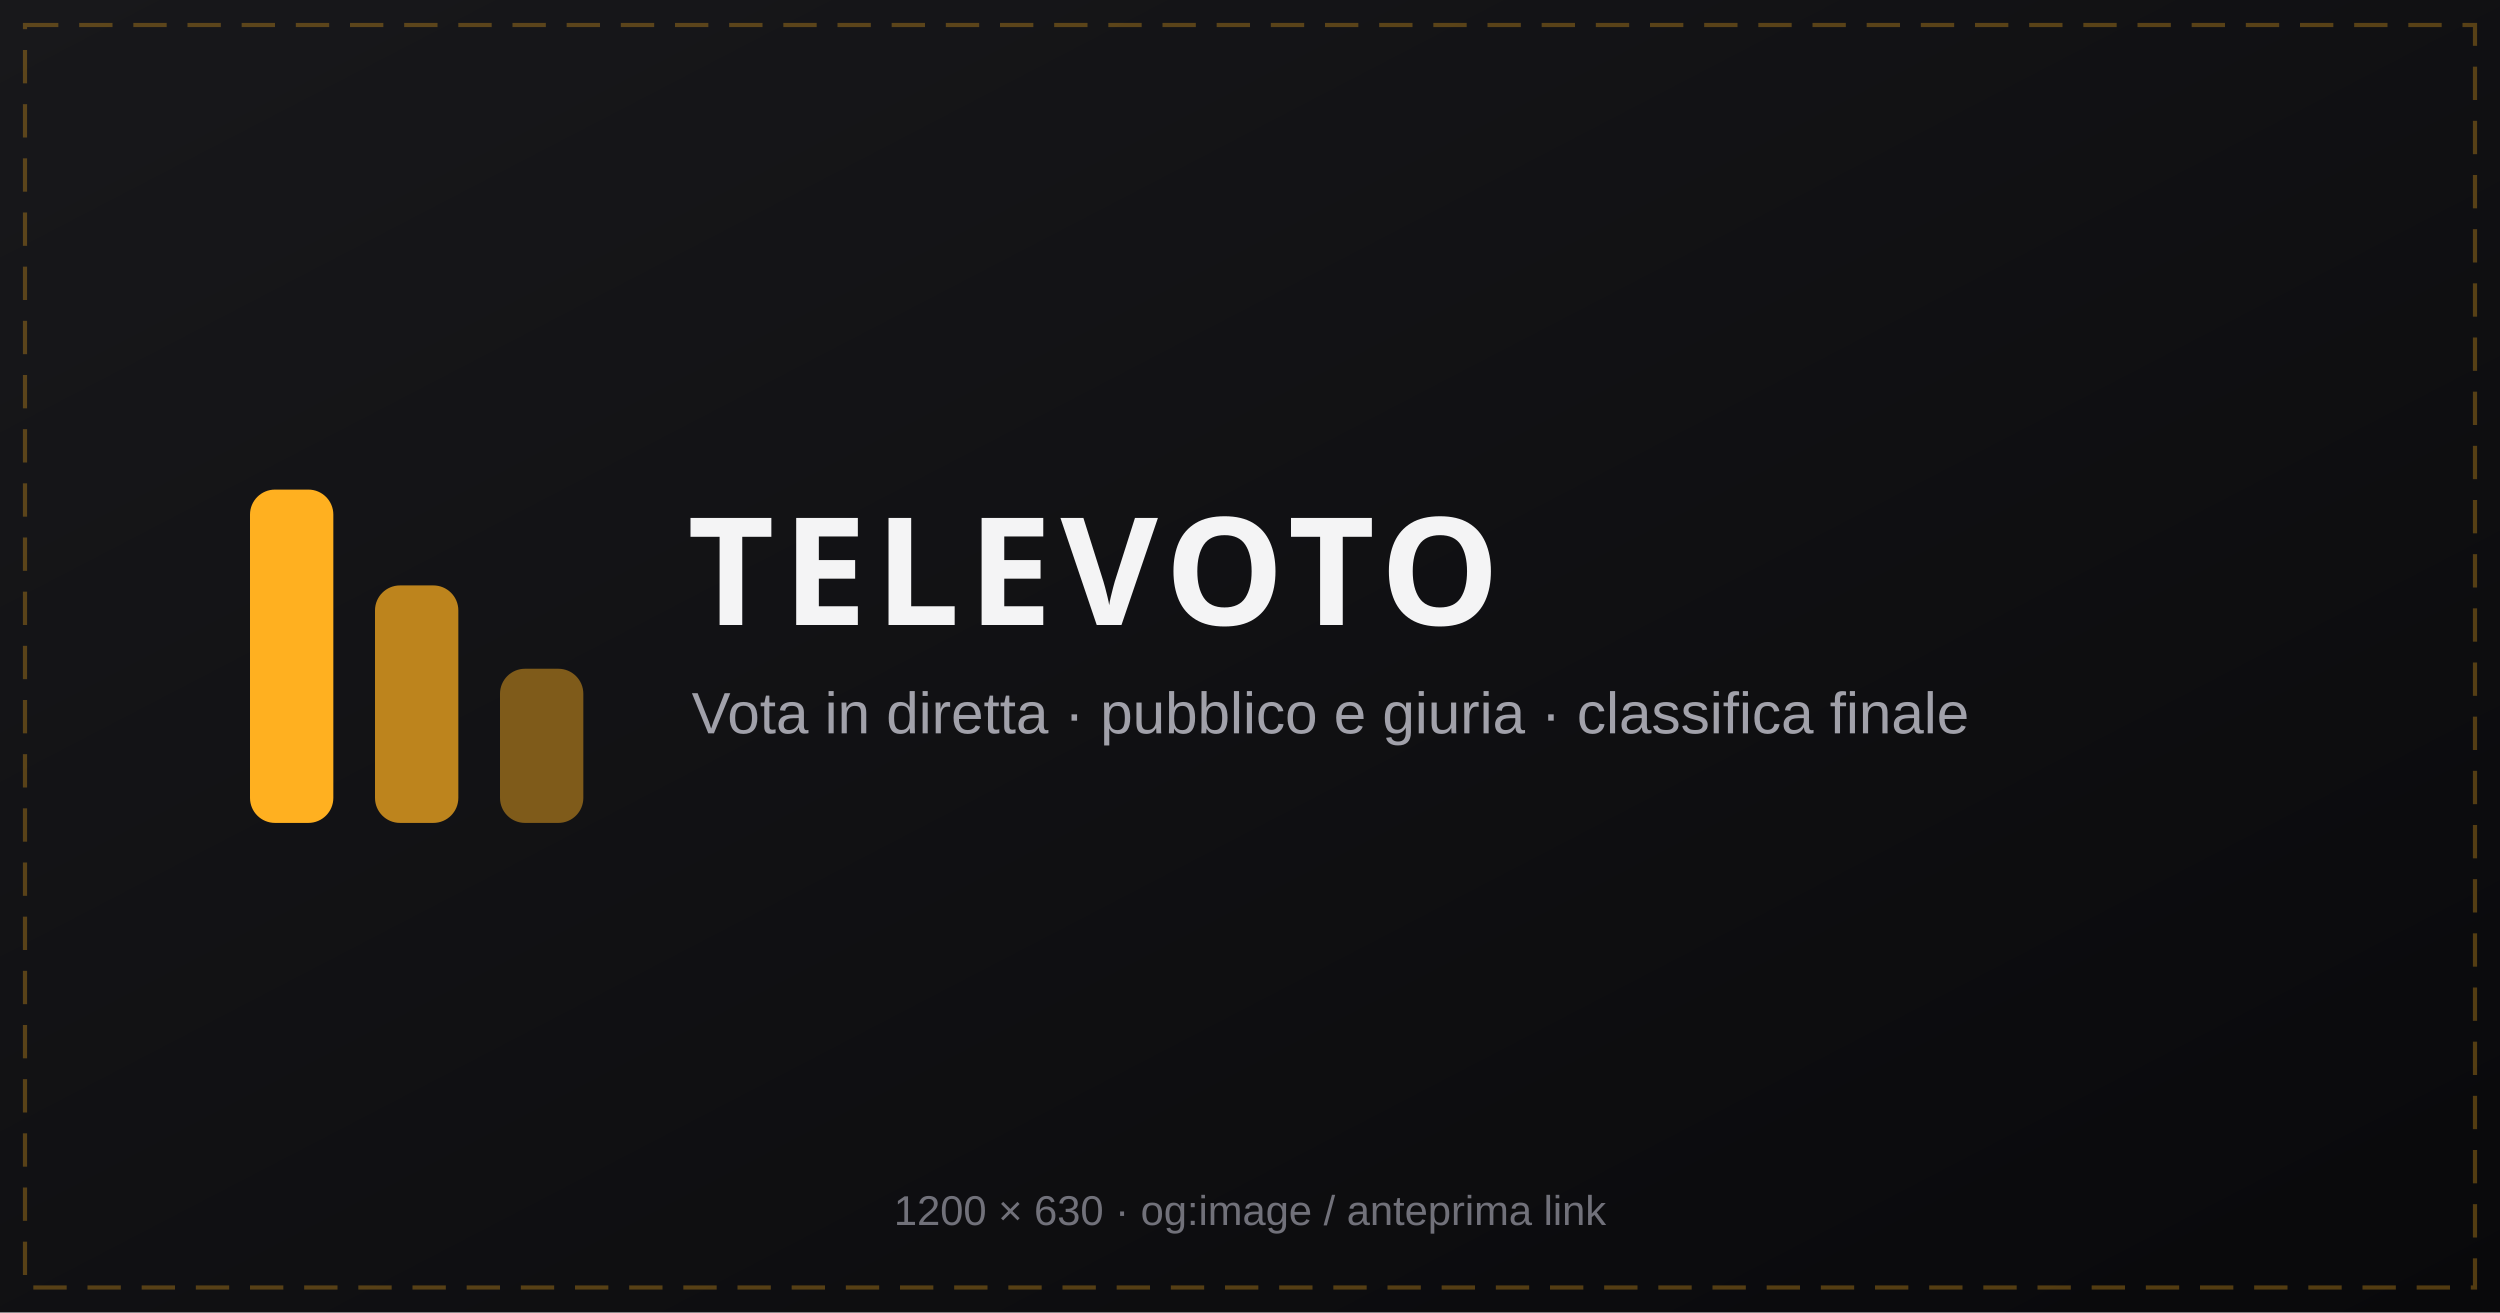
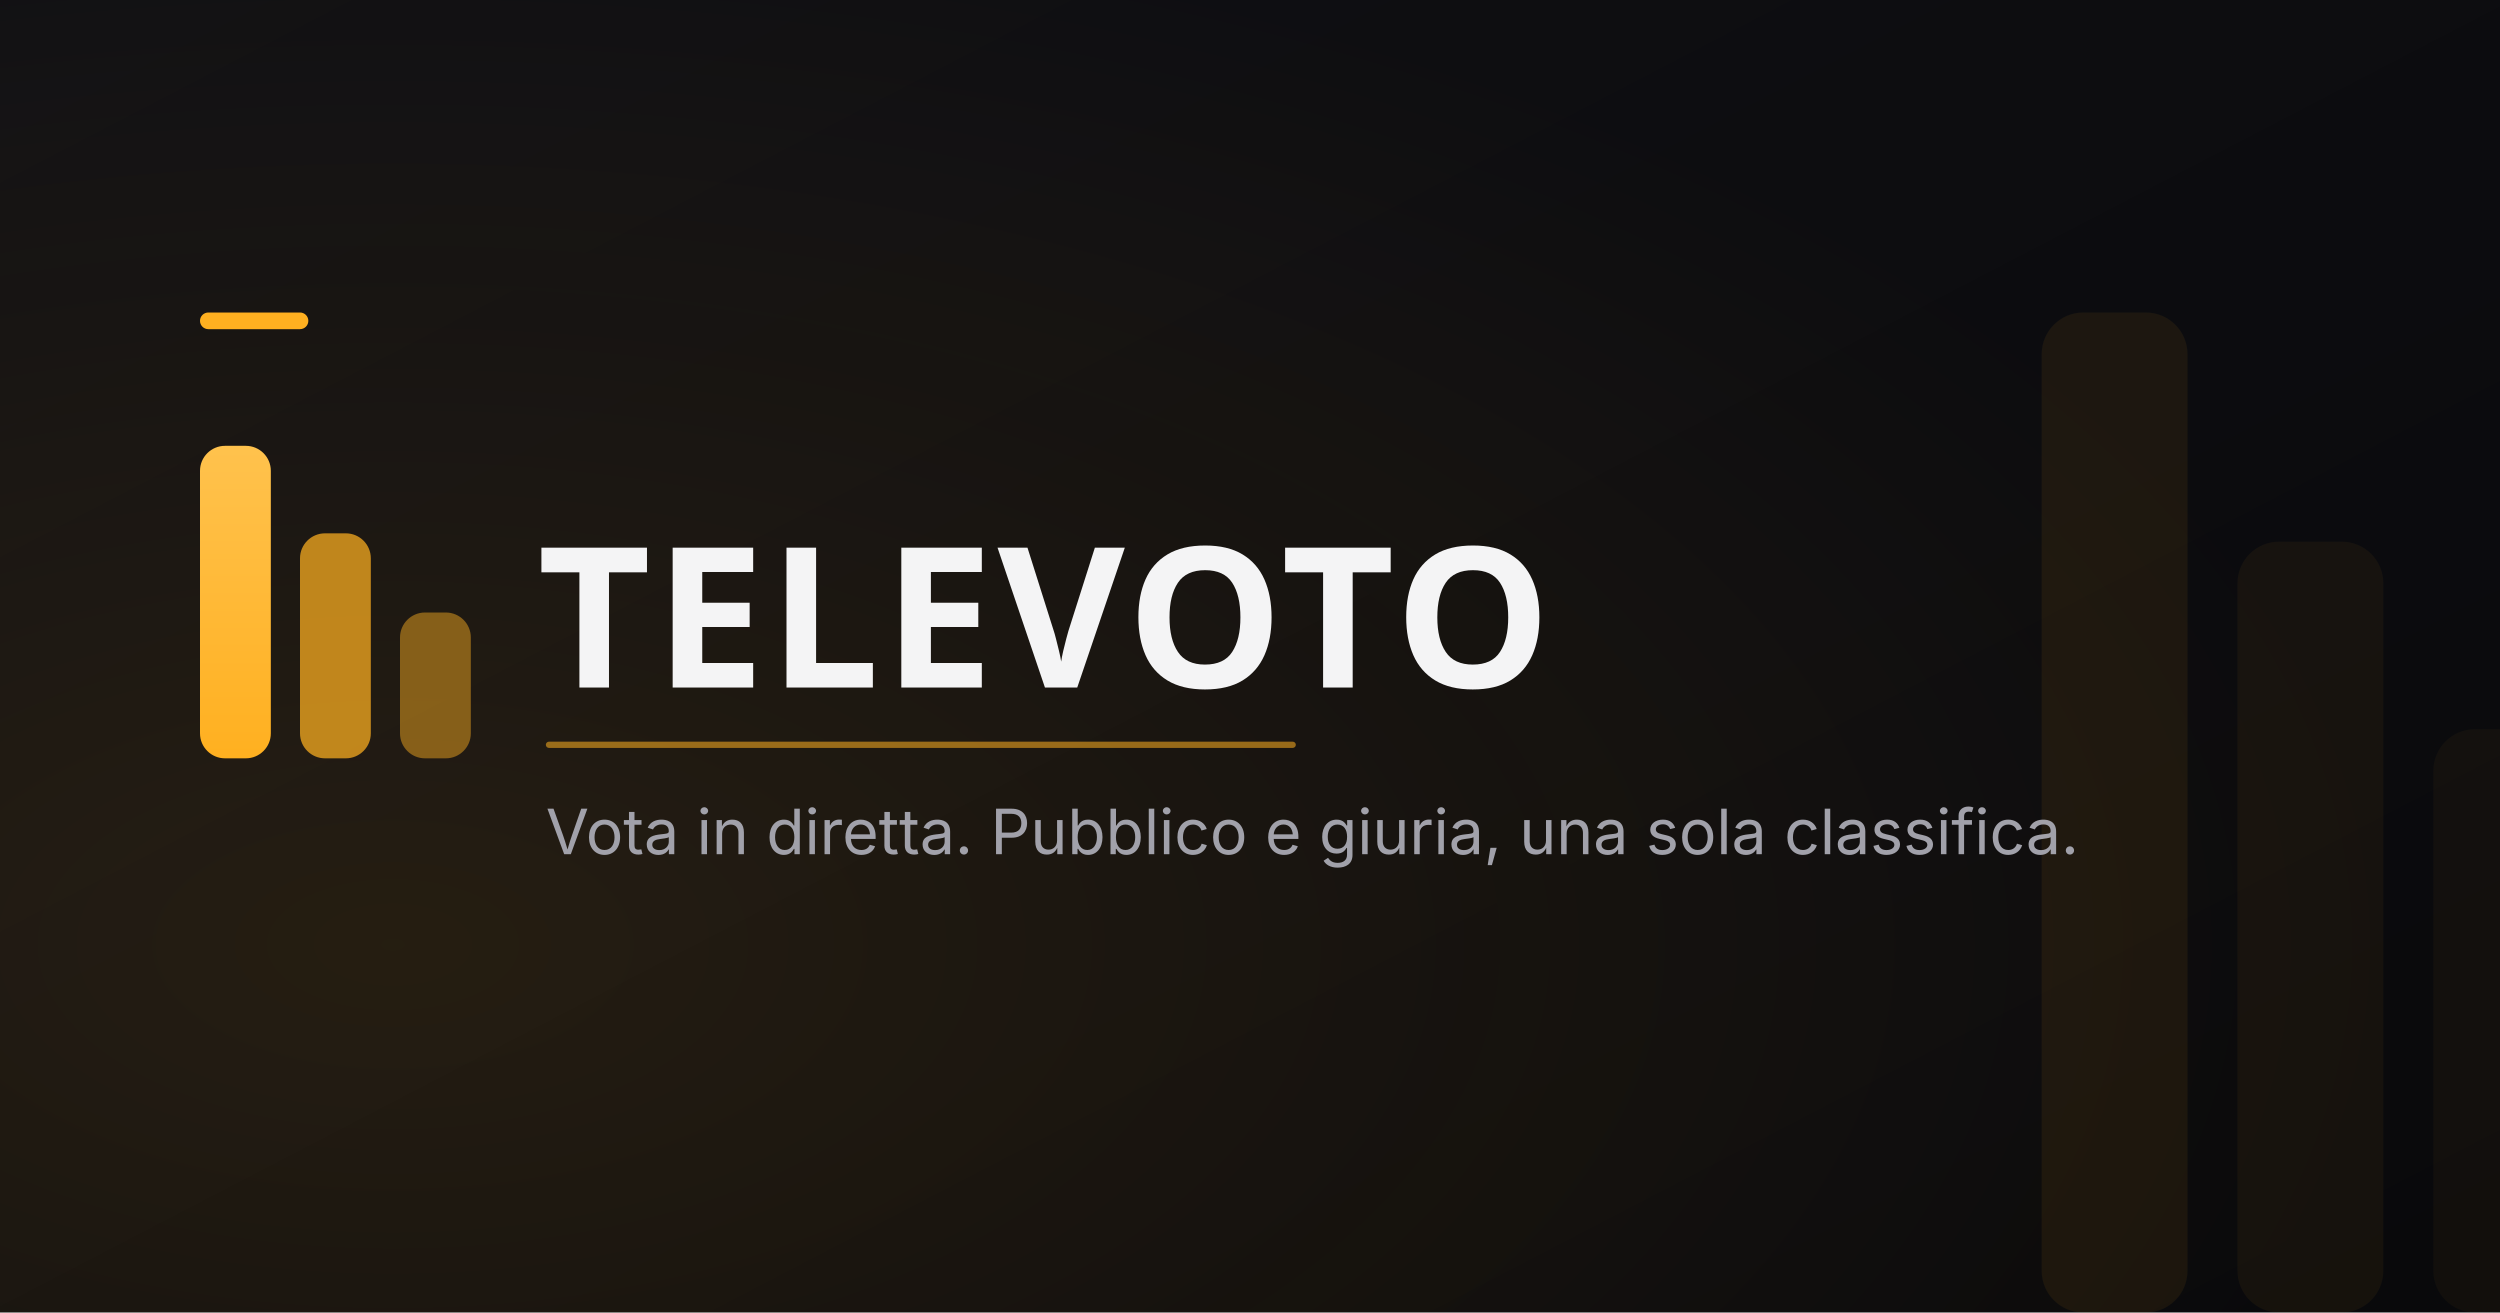
- <svg xmlns="http://www.w3.org/2000/svg" width="1200" height="630" viewBox="0 0 1200 630" role="img" aria-label="Immagine anteprima social — segnaposto">
+ <svg xmlns="http://www.w3.org/2000/svg" width="1200" height="630" viewBox="0 0 1200 630" role="img" aria-label="Televoto — vota in diretta">
  <defs>
-     <linearGradient id="bg" x1="0" y1="0" x2="1" y2="1">
-       <stop offset="0" stop-color="#18181b" />
+     <linearGradient id="ogbg" x1="0" y1="0" x2="1" y2="1">
+       <stop offset="0" stop-color="#101014" />
      <stop offset="1" stop-color="#09090b" />
    </linearGradient>
+     <radialGradient id="ogpool" cx="0.16" cy="0.72" r="0.8">
+       <stop offset="0" stop-color="#ffb020" stop-opacity="0.10" />
+       <stop offset="1" stop-color="#ffb020" stop-opacity="0" />
+     </radialGradient>
+     <linearGradient id="ogbar" x1="0" y1="0" x2="0" y2="1">
+       <stop offset="0" stop-color="#ffc24d" />
+       <stop offset="1" stop-color="#ffb020" />
+     </linearGradient>
  </defs>
-   <rect width="1200" height="630" fill="url(#bg)" />
-   <rect x="12" y="12" width="1176" height="606" fill="none" stroke="#ffb020" stroke-opacity="0.3" stroke-width="2" stroke-dasharray="16 10" />
-   <g transform="translate(120,235)" fill="#ffb020">
-     <rect x="0" y="0" width="40" height="160" rx="12" />
-     <rect x="60" y="46" width="40" height="114" rx="12" opacity="0.72" />
-     <rect x="120" y="86" width="40" height="74" rx="12" opacity="0.46" />
+   <rect width="1200" height="630" fill="url(#ogbg)" />
+   <rect width="1200" height="630" fill="url(#ogpool)" />
+   <g opacity="0.5">
+     <rect x="980" y="150" width="70" height="480" rx="20" fill="#ffb020" opacity="0.14" />
+     <rect x="1074" y="260" width="70" height="370" rx="20" fill="#ffb020" opacity="0.10" />
+     <rect x="1168" y="350" width="70" height="280" rx="20" fill="#ffb020" opacity="0.07" />
  </g>
-   <text x="330" y="300" font-family="'Space Grotesk','Segoe UI',sans-serif" font-size="72" font-weight="700" fill="#f4f4f5" letter-spacing="4">TELEVOTO</text>
-   <text x="332" y="352" font-family="'Segoe UI',Arial,sans-serif" font-size="28" fill="#a1a1aa">Vota in diretta · pubblico e giuria · classifica finale</text>
-   <text x="600" y="588" text-anchor="middle" font-family="'Segoe UI',Arial,sans-serif" font-size="20" fill="#71717a">1200 × 630 · og:image / anteprima link</text>
+   <rect x="96" y="150" width="52" height="8" rx="4" fill="#ffb020" />
+   <g transform="translate(96,214)">
+     <rect x="0" y="0" width="34" height="150" rx="12" fill="url(#ogbar)" />
+     <rect x="48" y="42" width="34" height="108" rx="12" fill="#ffb020" opacity="0.72" />
+     <rect x="96" y="80" width="34" height="70" rx="12" fill="#ffb020" opacity="0.46" />
+   </g>
+   <text x="258" y="330" font-family="'Space Grotesk','Segoe UI',system-ui,sans-serif" font-size="94" font-weight="700" fill="#f4f4f5" letter-spacing="2">TELEVOTO</text>
+   <rect x="262" y="356" width="360" height="3" rx="1.5" fill="#ffb020" opacity="0.55" />
+   <text x="262" y="410" font-family="'Inter','Segoe UI',system-ui,sans-serif" font-size="30" fill="#a1a1aa">Vota in diretta. Pubblico e giuria, una sola classifica.</text>
</svg>
